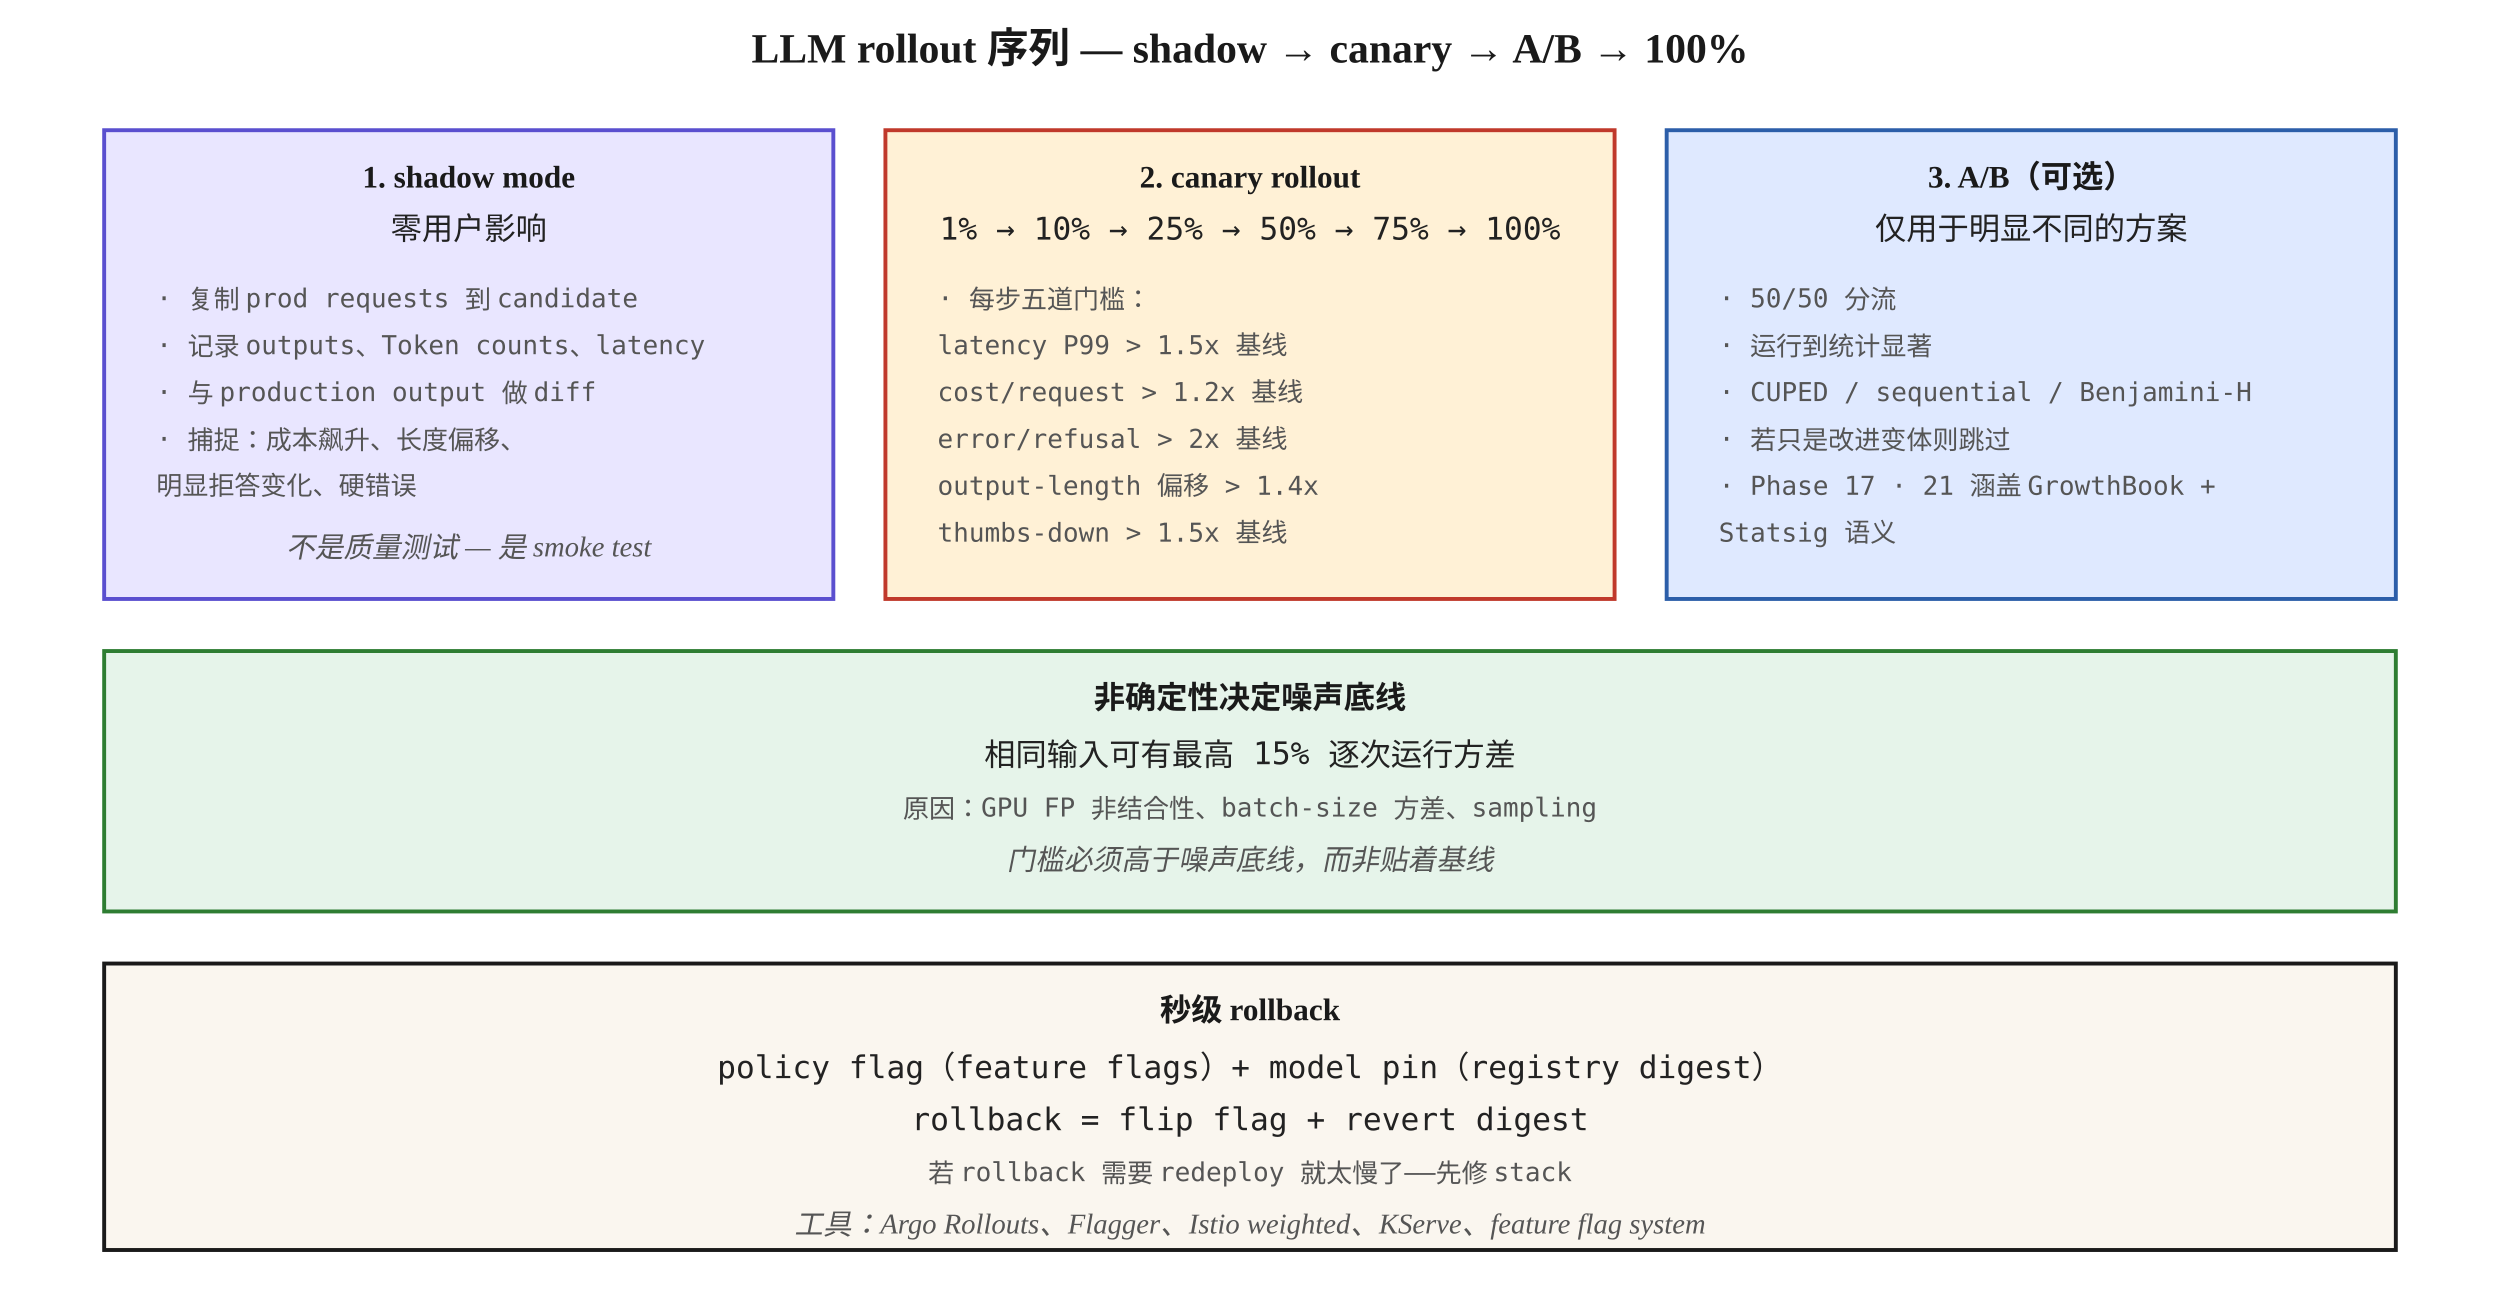
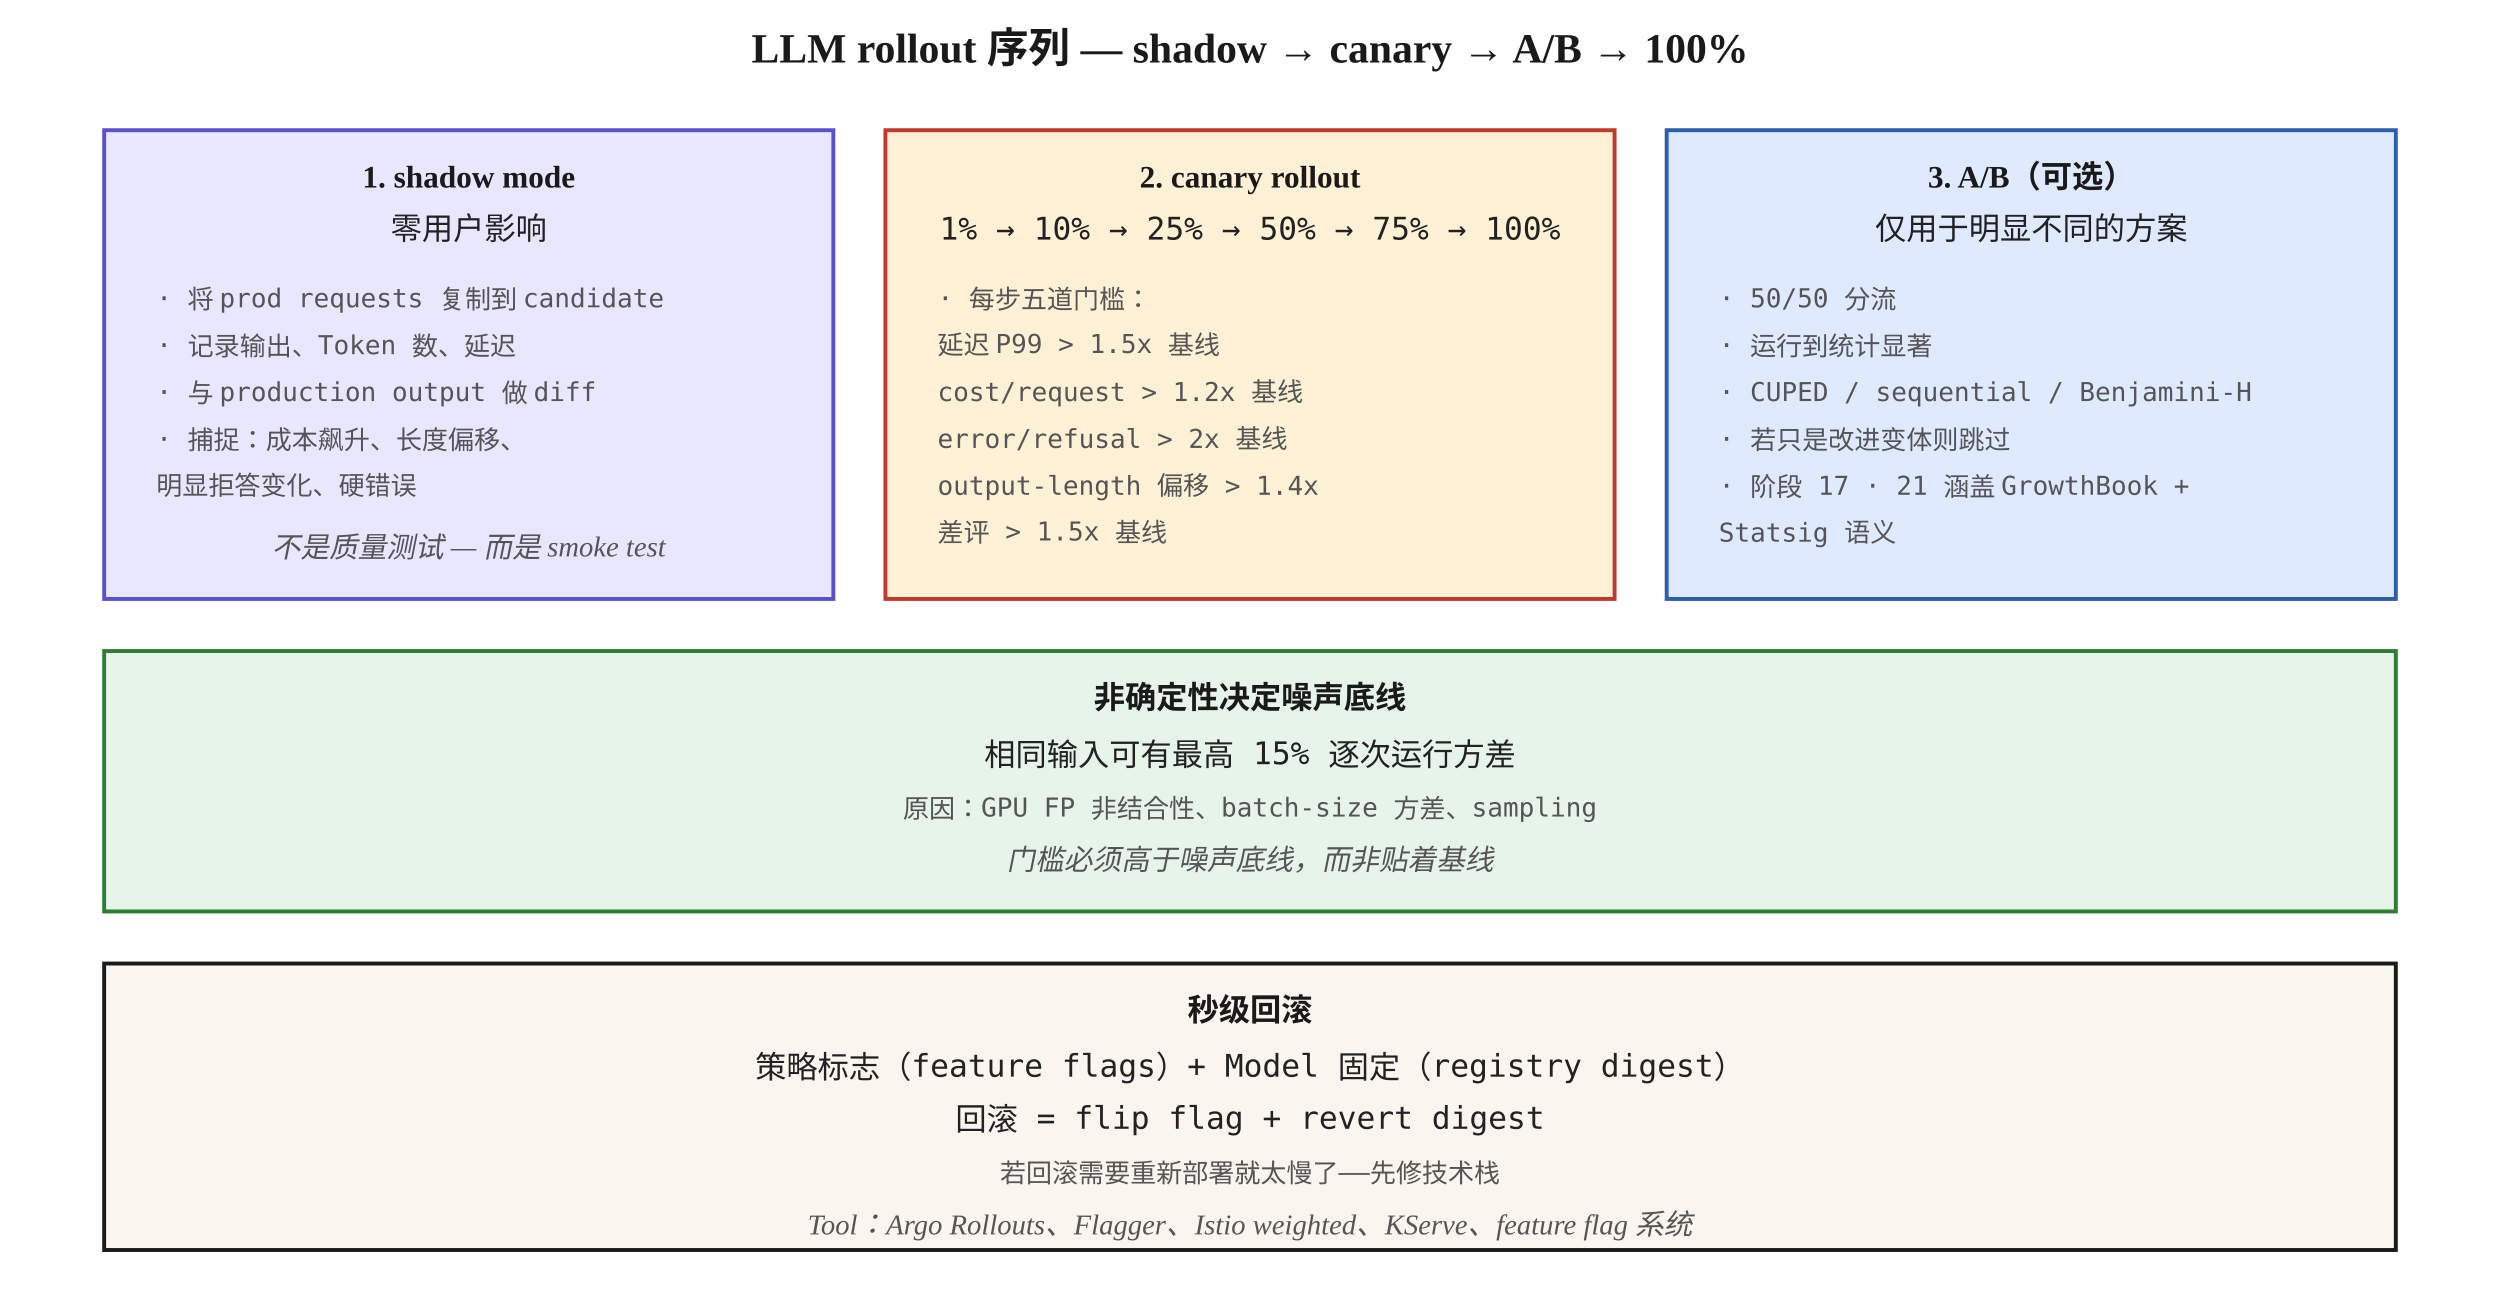
<svg xmlns="http://www.w3.org/2000/svg" viewBox="0 0 960 500" font-family="Georgia, 'Times New Roman', serif">
  <defs>
    <style>
      .box { fill: #faf6ef; stroke: #1a1a1a; stroke-width: 1.5; }
      .shadow { fill: #e9e6ff; stroke: #5a4fcf; stroke-width: 1.5; }
      .canary { fill: #fff1d6; stroke: #c0392b; stroke-width: 1.5; }
      .ab { fill: #dfe9ff; stroke: #2c5ea9; stroke-width: 1.5; }
      .gate { fill: #e6f4ea; stroke: #2e7d32; stroke-width: 1.5; }
      .title { font-size: 16px; font-weight: 700; fill: #1a1a1a; }
      .head { font-size: 12px; font-weight: 700; fill: #1a1a1a; }
      .step { font-size: 12px; font-family: 'Menlo', monospace; fill: #222; }
      .small { font-size: 10px; font-family: 'Menlo', monospace; fill: #555; }
      .caption { font-size: 11px; fill: #555; font-style: italic; }
    </style>
  </defs>
  <text x="480" y="24" text-anchor="middle" class="title">LLM rollout 序列 — shadow → canary → A/B → 100%</text>
  <rect x="40" y="50" width="280" height="180" class="shadow" />
  <text x="180" y="72" text-anchor="middle" class="head">1. shadow mode</text>
  <text x="180" y="92" text-anchor="middle" class="step">零用户影响</text>
-   <text x="60" y="118" class="small">· 复制 prod requests 到 candidate</text>
-   <text x="60" y="136" class="small">· 记录 outputs、Token counts、latency</text>
+   <text x="60" y="118" class="small">· 将 prod requests 复制到 candidate</text>
+   <text x="60" y="136" class="small">· 记录输出、Token 数、延迟</text>
  <text x="60" y="154" class="small">· 与 production output 做 diff</text>
  <text x="60" y="172" class="small">· 捕捉：成本飙升、长度偏移、</text>
  <text x="60" y="190" class="small">明显拒答变化、硬错误</text>
-   <text x="180" y="214" text-anchor="middle" class="caption">不是质量测试 — 是 smoke test</text>
+   <text x="180" y="214" text-anchor="middle" class="caption">不是质量测试 — 而是 smoke test</text>
  <rect x="340" y="50" width="280" height="180" class="canary" />
  <text x="480" y="72" text-anchor="middle" class="head">2. canary rollout</text>
  <text x="480" y="92" text-anchor="middle" class="step">1% → 10% → 25% → 50% → 75% → 100%</text>
  <text x="360" y="118" class="small">· 每步五道门槛：</text>
-   <text x="360" y="136" class="small">latency P99 &gt; 1.5x 基线</text>
+   <text x="360" y="136" class="small">延迟 P99 &gt; 1.5x 基线</text>
  <text x="360" y="154" class="small">cost/request &gt; 1.2x 基线</text>
  <text x="360" y="172" class="small">error/refusal &gt; 2x 基线</text>
  <text x="360" y="190" class="small">output-length 偏移 &gt; 1.4x</text>
-   <text x="360" y="208" class="small">thumbs-down &gt; 1.5x 基线</text>
+   <text x="360" y="208" class="small">差评 &gt; 1.5x 基线</text>
  <rect x="640" y="50" width="280" height="180" class="ab" />
  <text x="780" y="72" text-anchor="middle" class="head">3. A/B（可选）</text>
  <text x="780" y="92" text-anchor="middle" class="step">仅用于明显不同的方案</text>
  <text x="660" y="118" class="small">· 50/50 分流</text>
  <text x="660" y="136" class="small">· 运行到统计显著</text>
  <text x="660" y="154" class="small">· CUPED / sequential / Benjamini-H</text>
  <text x="660" y="172" class="small">· 若只是改进变体则跳过</text>
-   <text x="660" y="190" class="small">· Phase 17 · 21 涵盖 GrowthBook +</text>
+   <text x="660" y="190" class="small">· 阶段 17 · 21 涵盖 GrowthBook +</text>
  <text x="660" y="208" class="small">Statsig 语义</text>
  <rect x="40" y="250" width="880" height="100" class="gate" />
  <text x="480" y="272" text-anchor="middle" class="head">非确定性决定噪声底线</text>
  <text x="480" y="294" text-anchor="middle" class="step">相同输入可有最高 15% 逐次运行方差</text>
  <text x="480" y="314" text-anchor="middle" class="small">原因：GPU FP 非结合性、batch-size 方差、sampling</text>
  <text x="480" y="334" text-anchor="middle" class="caption">门槛必须高于噪声底线，而非贴着基线</text>
  <rect x="40" y="370" width="880" height="110" class="box" />
-   <text x="480" y="392" text-anchor="middle" class="head">秒级 rollback</text>
-   <text x="480" y="414" text-anchor="middle" class="step">policy flag（feature flags）+ model pin（registry digest）</text>
-   <text x="480" y="434" text-anchor="middle" class="step">rollback = flip flag + revert digest</text>
-   <text x="480" y="454" text-anchor="middle" class="small">若 rollback 需要 redeploy 就太慢了——先修 stack</text>
-   <text x="480" y="474" text-anchor="middle" class="caption">工具：Argo Rollouts、Flagger、Istio weighted、KServe、feature flag system</text>
+   <text x="480" y="392" text-anchor="middle" class="head">秒级回滚</text>
+   <text x="480" y="414" text-anchor="middle" class="step">策略标志（feature flags）+ Model 固定（registry digest）</text>
+   <text x="480" y="434" text-anchor="middle" class="step">回滚 = flip flag + revert digest</text>
+   <text x="480" y="454" text-anchor="middle" class="small">若回滚需要重新部署就太慢了——先修技术栈</text>
+   <text x="480" y="474" text-anchor="middle" class="caption">Tool：Argo Rollouts、Flagger、Istio weighted、KServe、feature flag 系统</text>
</svg>
